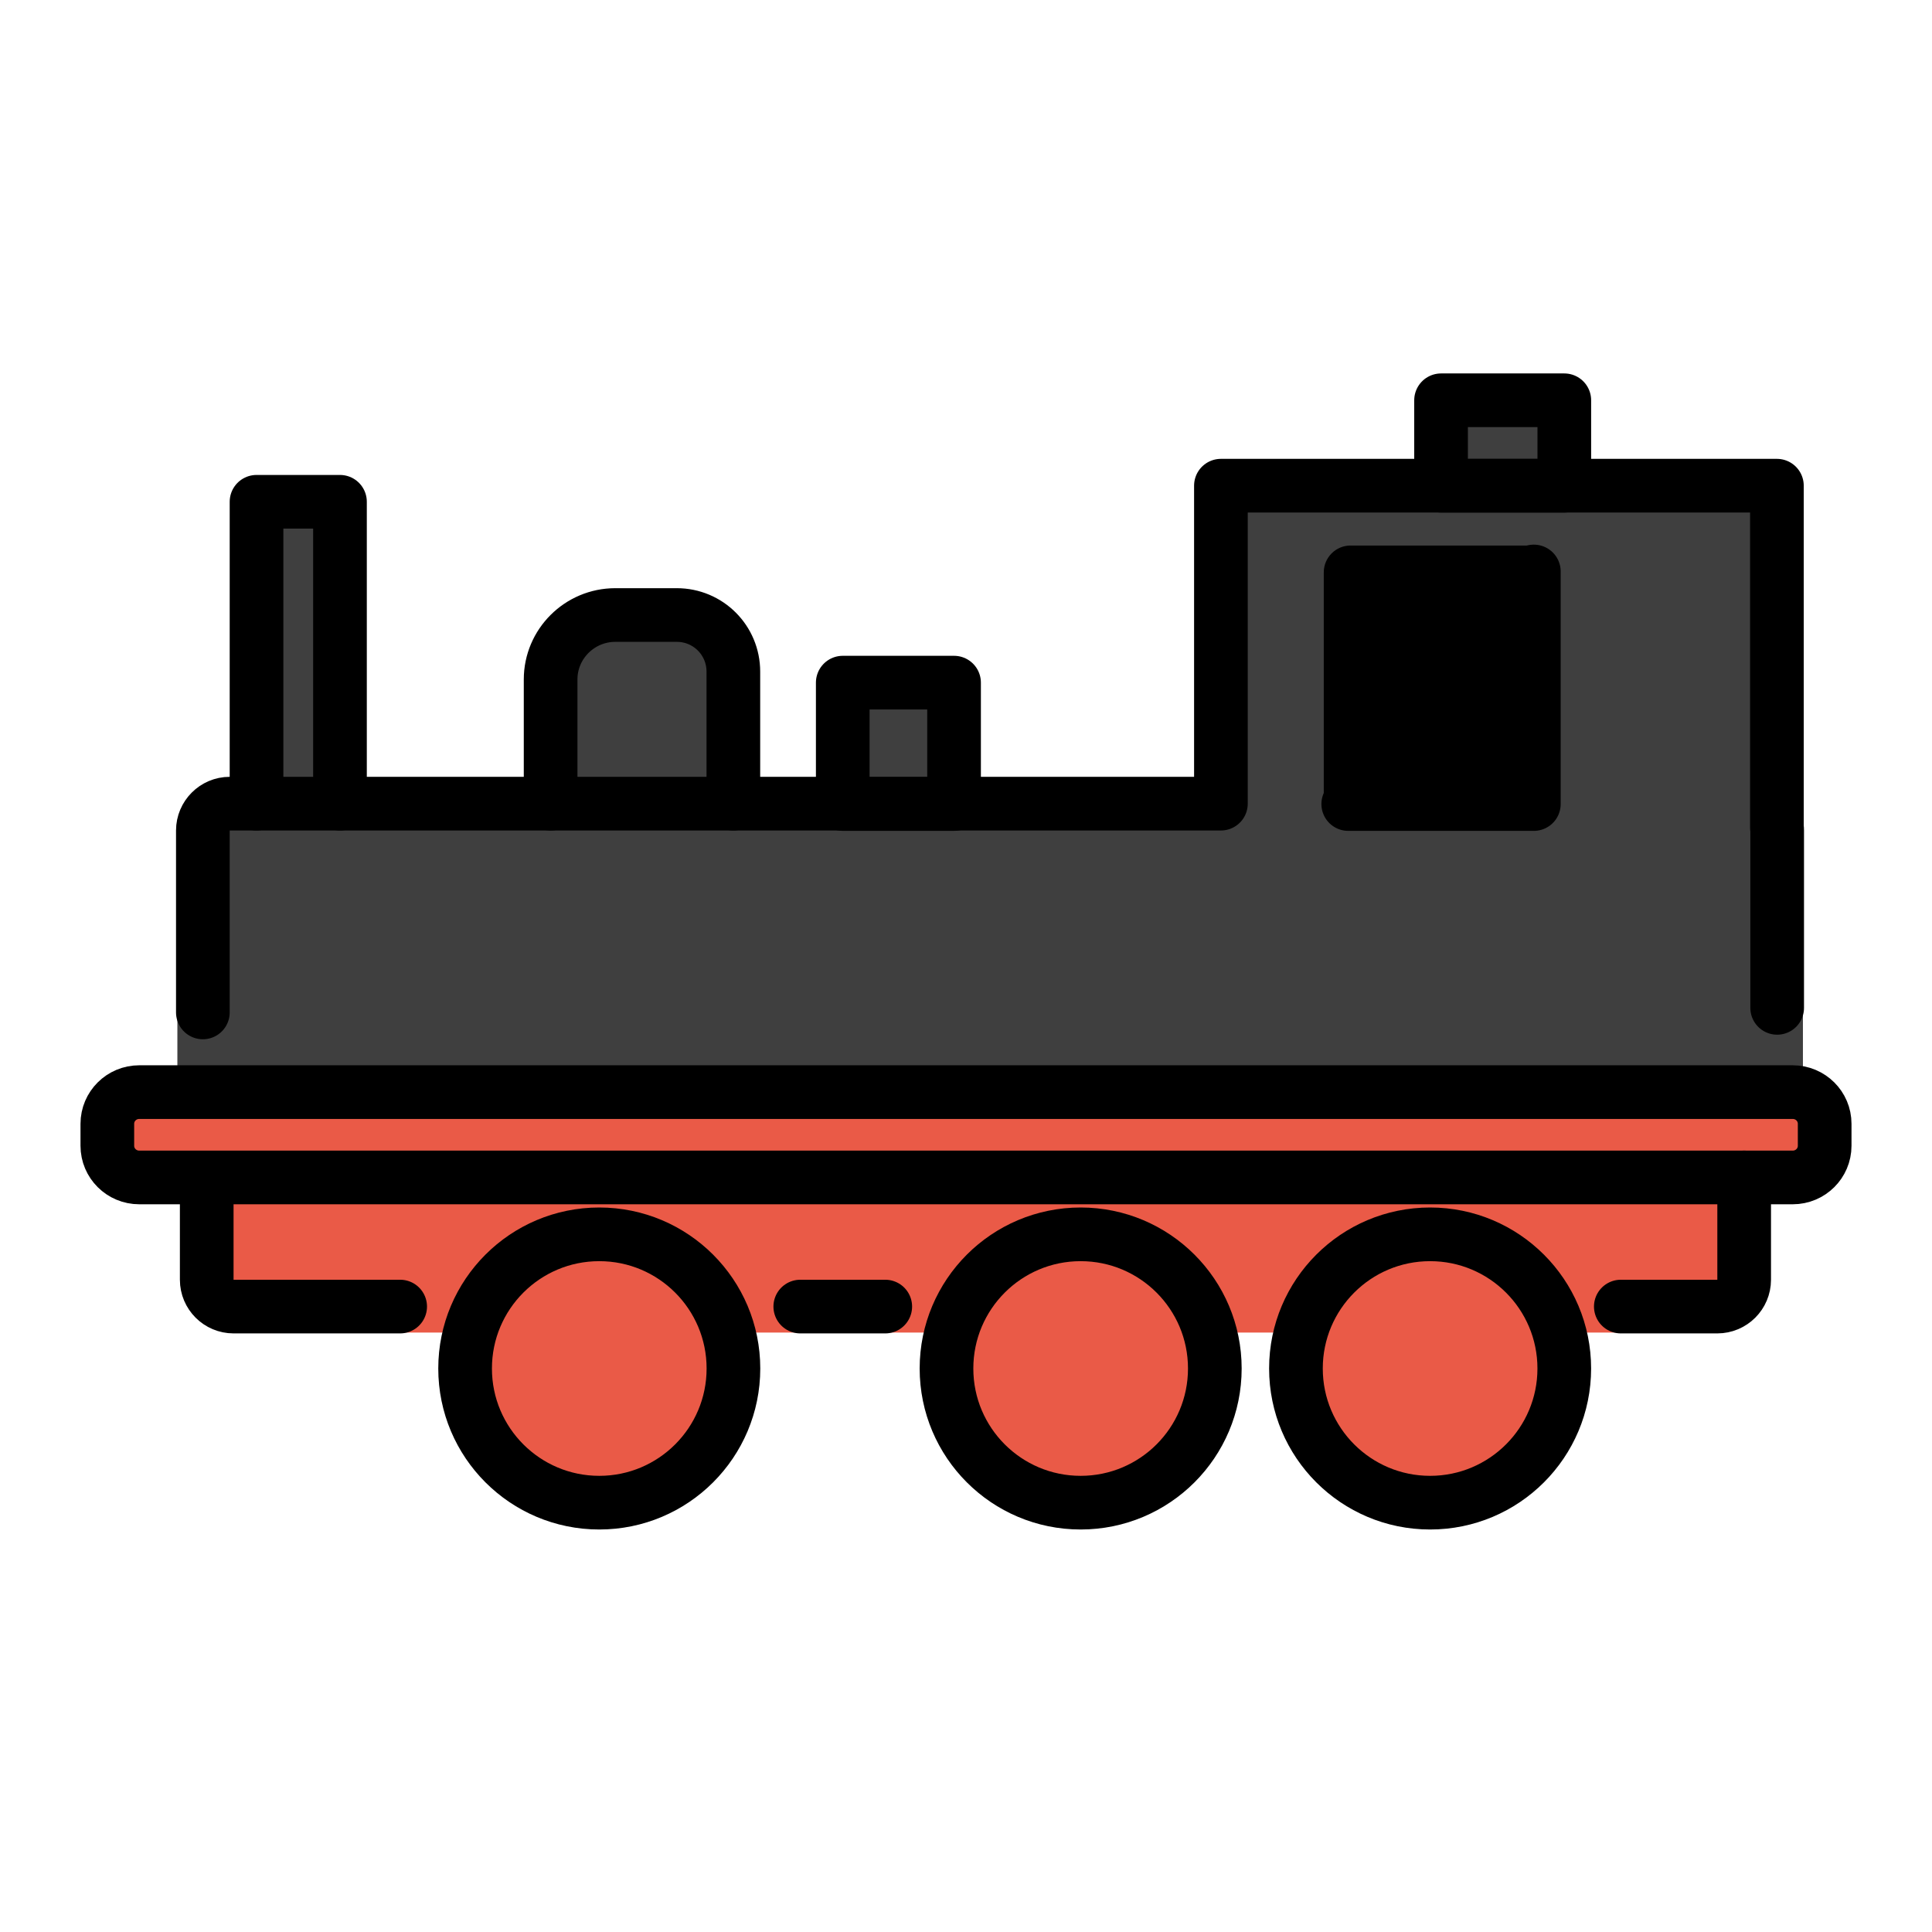
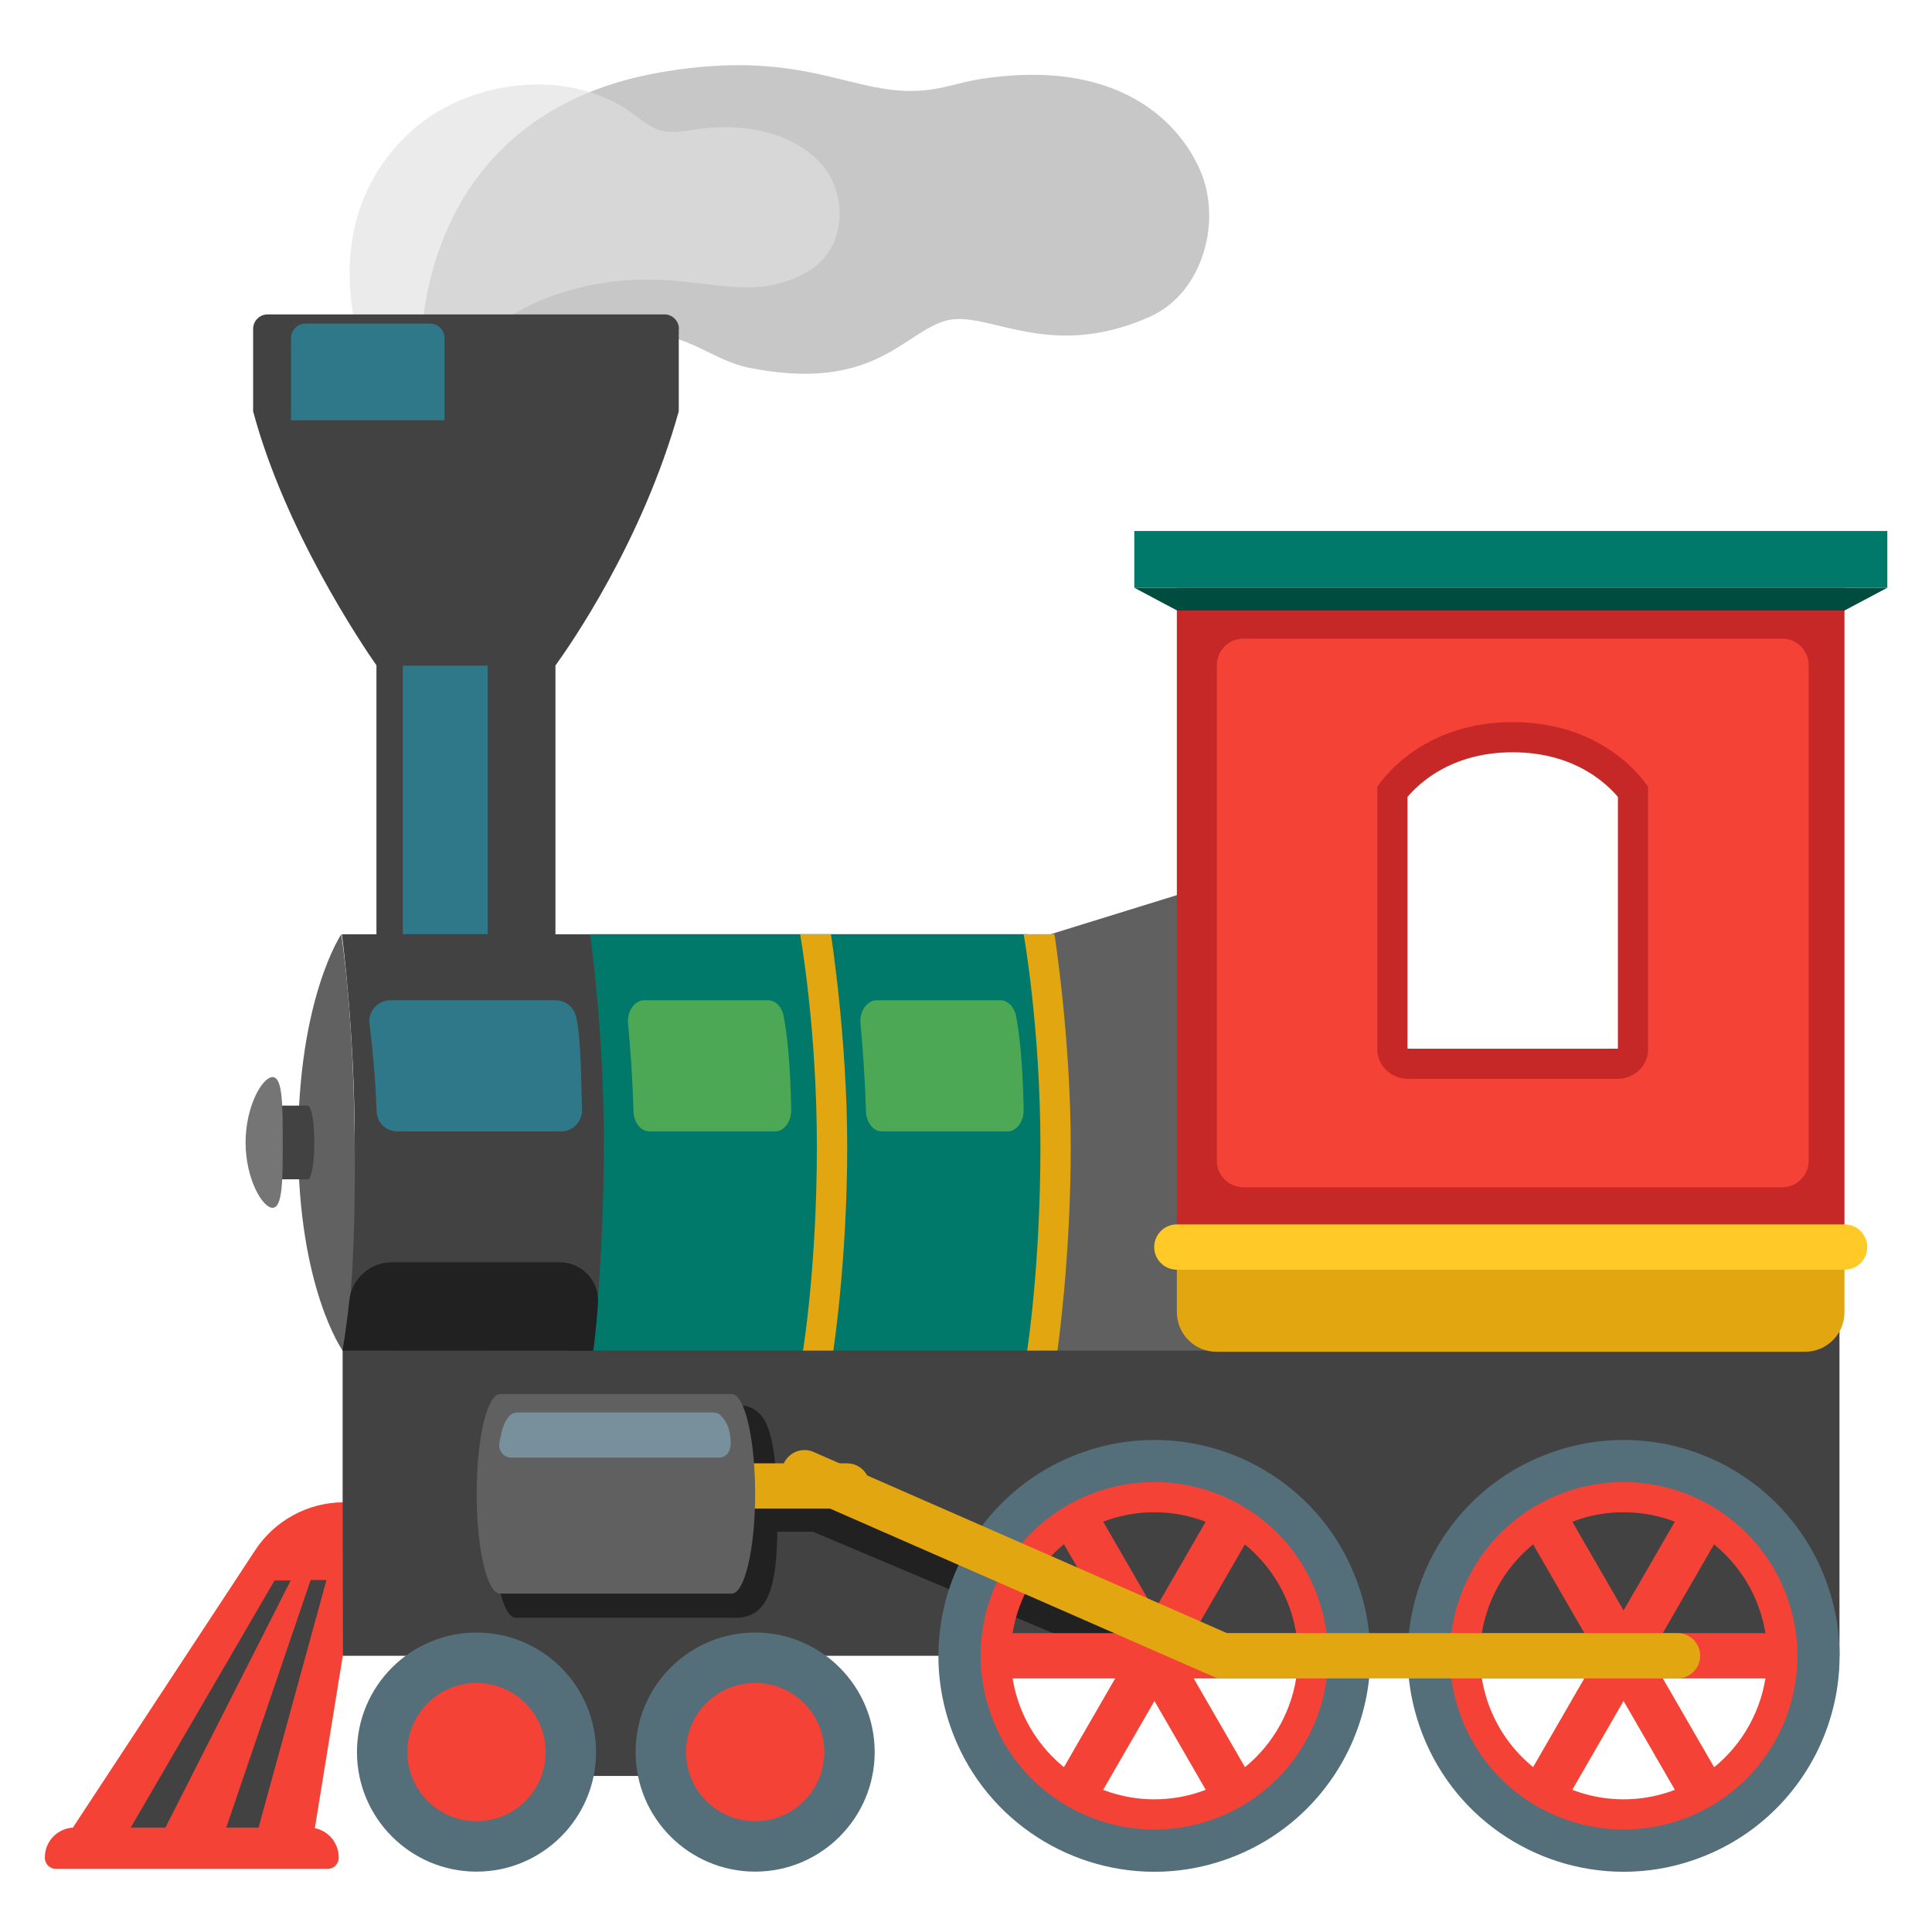
- <svg xmlns="http://www.w3.org/2000/svg" viewBox="0 0 72 72">
+ <svg xmlns="http://www.w3.org/2000/svg" version="1.1" id="Layer_6" x="0px" y="0px" viewBox="0 0 128 128" style="enable-background:new 0 0 128 128;" xml:space="preserve">
+   <path style="fill:#F44336;" d="M22.73,99.53c-2.35,0.02-4.53,1.21-5.82,3.17L4.83,121.08l0.09,0c-1.08,0.02-1.95,0.89-1.95,1.98  v0.02c0,0.41,0.33,0.74,0.74,0.74H21.7c0.41,0,0.74-0.33,0.74-0.74v-0.02c0-0.96-0.68-1.76-1.58-1.94l1.85-11.42L22.73,99.53z" />
+   <path style="opacity:0.85;fill:#BDBDBD;" d="M43.37,22.2c2.21,0.02,4.07,1.73,6.23,2.16c8.22,1.65,10.2-2.24,12.98-3.09  c2.78-0.85,6.78,2.77,13.61-0.29c3.55-1.59,4.84-6.45,3.25-9.86c-0.52-1.12-3.57-7.53-14.37-5.9c-0.82,0.12-1.62,0.34-2.42,0.53  c-5.66,1.35-8.31-2.77-18.82-0.97c-17.2,2.94-16.74,20.06-15.32,23.04C28.51,27.82,34.24,22.1,43.37,22.2z" />
+   <path style="opacity:0.65;fill:#E0E0E0;" d="M27.03,8.89c3.79-3.62,10.53-4.49,14.81-1.42c0.63,0.45,1.23,1,2.01,1.19  c0.75,0.19,1.55,0.02,2.32-0.1c2.91-0.43,6.18,0.12,8.13,2.18c1.95,2.06,1.78,5.71-0.7,7.2c-4.81,2.88-8.63-1.15-16.84,1.6  c-4.91,1.65-8.37,6-9.69,10.72C27.07,30.27,18.31,17.22,27.03,8.89z" />
+   <path style="fill:#424242;" d="M44.98,21.79c0-0.53-0.43-0.96-0.96-0.96H17.73c-0.53,0-0.96,0.43-0.96,0.96v5.46  c2.11,7.89,7.2,15.44,8.17,16.83v19.59H36.8V44.09c0.94-1.3,5.75-8.18,8.17-16.84V21.79z" />
+   <polygon style="fill:#424242;" points="121.87,85.44 115.95,87.73 22.7,87.73 22.7,109.7 33.16,109.7 33.16,117.66 48.44,117.66   48.44,109.7 121.87,109.7 " />
+   <path style="fill:#424242;" d="M39.86,89.48l-17.16-0.01c0,0,0.8-6.26,0.8-13.75S22.65,61.9,22.65,61.9h16.77  c0,0,0.94,4.02,0.94,13.42S39.86,89.48,39.86,89.48z" />
+   <path style="fill:#212121;" d="M54.4,98.45h-2.94c-0.1-2.28-0.38-3.51-0.74-4.23c-0.32-0.62-0.9-1.1-1.6-1.1  c-0.58,0-16.54,7.03-16.54,7.03c0,3.88,0.71,7.03,1.59,7.03c0,0,13,0,14.59,0c2.21,0,2.69-2.25,2.74-5.7h2.36l19.67,8.31l6.32,0.04  L54.4,98.45z" />
+   <polygon style="fill:#606060;" points="103.02,89.48 70.05,89.48 69.59,61.9 78.21,59.23 77.99,74.41 103.74,74.41 " />
+   <path style="fill:#00796B;" d="M39.31,89.48l29.2,0c0.67-3.44,1.34-8.24,1.34-13.72c0-11.06-1.75-13.87-1.75-13.87H53.11H39.1  c0,0,0.91,6.35,0.91,13.84C40.01,83.23,39.31,89.48,39.31,89.48z" />
  <g>
-     <path fill="#EA5A47" d="M7.704,46.583L7.704,46.583z" />
-     <path fill="#3F3F3F" d="M67.19,30.95v9.26c0,0.19-0.05,0.37-0.15,0.51c-0.07-0.01-0.15-0.02-0.23-0.02H6.75 c-0.09-0.14-0.14-0.31-0.14-0.49v-9.26c0-0.55,0.46-1,1.03-1h58.51c0.02,0,0.05,0,0.07,0.01 C66.77,29.99,67.19,30.42,67.19,30.95z" />
-     <path fill="#EA5A47" d="M27.14,49.66h-9.62c0.58-2.11,2.51-3.66,4.81-3.66S26.56,47.55,27.14,49.66z" />
-     <rect x="31.407" y="25.44" width="4.148" height="4.523" fill="#3F3F3F" />
-     <path fill="#3F3F3F" d="M27.296,31.732h-6.741c-0.021,0-0.037-0.017-0.037-0.037v-6.37 c0-1.329,1.078-2.407,2.407-2.407h2.296c1.166,0,2.111,0.945,2.111,2.111v6.667 C27.333,31.715,27.317,31.732,27.296,31.732z" />
-     <rect x="9.556" y="18.695" width="3.111" height="11.63" fill="#3F3F3F" />
-     <path fill="#3F3F3F" d="M7.56,37.73v-6.78c0-0.55,0.45-1,1-1H45.5V18.1h20.72v12.75c0.01,0.03,0.01,0.07,0.01,0.1v6.612 L7.56,37.73z" />
-     <rect x="53.704" y="14.917" width="4.593" height="3.185" fill="#3F3F3F" />
-     <path fill="#EA5A47" d="M45.27,51c0,2.76-2.24,5-5,5s-5-2.24-5-5c0-0.46,0.06-0.91,0.19-1.34c0.44-1.63,1.7-2.93,3.31-3.42 c0.48-0.16,0.98-0.24,1.5-0.24c0.93,0,1.79,0.25,2.53,0.69c1.11,0.65,1.94,1.71,2.28,2.97 C45.21,50.09,45.27,50.54,45.27,51z" />
-     <line x1="29.824" x2="32.991" y1="48.692" y2="48.692" fill="none" />
-     <path fill="#EA5A47" d="M68,41.88v0.82c0,0.65-0.53,1.18-1.19,1.18H65v4.71c0,0.59-0.48,1.07-1.07,1.07h-5.81 c-0.13-0.46-0.32-0.89-0.57-1.29c-0.88-1.42-2.46-2.37-4.25-2.37c-1.39,0-2.64,0.56-3.55,1.48c-0.59,0.6-1.04,1.34-1.27,2.18 h-3.4c-0.34-1.26-1.17-2.32-2.28-2.97c-0.74-0.44-1.6-0.69-2.53-0.69c-0.52,0-1.02,0.08-1.5,0.24c-1.61,0.49-2.87,1.79-3.31,3.42 h-8.32c-0.58-2.11-2.51-3.66-4.81-3.66s-4.23,1.55-4.81,3.66H9.04c-1.26,0-2.28-1.02-2.28-2.28v-3.5H5.19 c-0.66,0-1.19-0.53-1.19-1.18v-0.82c0-0.65,0.53-1.18,1.19-1.18h61.62c0.08,0,0.16,0.01,0.23,0.02 C67.59,40.83,68,41.31,68,41.88z" />
-     <path fill="#EA5A47" d="M58.3,51c0,2.76-2.24,5-5,5c-2.77,0-5-2.24-5-5c0-0.46,0.06-0.91,0.18-1.34 c0.23-0.84,0.68-1.58,1.27-2.18c0.91-0.92,2.16-1.48,3.55-1.48c1.79,0,3.37,0.95,4.25,2.37c0.25,0.4,0.44,0.83,0.57,1.29 C58.24,50.09,58.3,50.54,58.3,51z" />
-     <path fill="#EA5A47" d="M27.33,51c0,2.76-2.24,5-5,5s-5-2.24-5-5c0-0.46,0.06-0.91,0.19-1.34c0.58-2.11,2.51-3.66,4.81-3.66 s4.23,1.55,4.81,3.66C27.27,50.09,27.33,50.54,27.33,51z" />
-     <path d="M57.333,29.964h-8v-8.634c0-0.552,0.448-1,1-1h7V29.964z" />
+     <g>
+       <path style="fill:#546E7A;" d="M50.03,112.16c2.16,0,3.92,1.76,3.92,3.92S52.19,120,50.03,120s-3.92-1.76-3.92-3.92    S47.87,112.16,50.03,112.16 M50.03,108.16c-4.37,0-7.92,3.55-7.92,7.92s3.55,7.92,7.92,7.92c4.37,0,7.92-3.55,7.92-7.92    S54.4,108.16,50.03,108.16L50.03,108.16z" />
+     </g>
+     <circle style="fill:#F44336;" cx="50.03" cy="116.08" r="4.58" />
  </g>
-   <g />
-   <g />
-   <g />
  <g>
-     <rect x="31.407" y="25.44" width="4.148" height="4.523" fill="none" stroke="#000000" stroke-linecap="round" stroke-linejoin="round" stroke-miterlimit="10" stroke-width="2" />
-     <path fill="none" stroke="#000000" stroke-linecap="round" stroke-linejoin="round" stroke-miterlimit="10" stroke-width="2" d="M27.33,25.03v4.92h-6.81v-4.63c0-1.32,1.08-2.4,2.41-2.4h2.29C26.39,22.92,27.33,23.86,27.33,25.03z" />
-     <rect x="9.56" y="18.7" width="3.11" height="11.25" fill="none" stroke="#000000" stroke-linecap="round" stroke-linejoin="round" stroke-miterlimit="10" stroke-width="2" />
-     <path fill="none" stroke="#000000" stroke-linecap="round" stroke-linejoin="round" stroke-miterlimit="10" stroke-width="2" d="M66.23,37.56v-6.61c0-0.03,0-0.07-0.01-0.1v-12.75H58.3h-4.6h-8.2v11.85h-9.94h-4.15h-4.08" />
-     <path fill="none" stroke="#000000" stroke-linecap="round" stroke-linejoin="round" stroke-miterlimit="10" stroke-width="2" d="M7.56,37.73v-6.78c0-0.55,0.45-1,1-1h1" />
-     <line x1="20.52" x2="12.67" y1="29.95" y2="29.95" fill="none" stroke="#000000" stroke-linecap="round" stroke-linejoin="round" stroke-miterlimit="10" stroke-width="2" />
-     <rect x="53.704" y="14.917" width="4.593" height="3.185" fill="none" stroke="#000000" stroke-linecap="round" stroke-linejoin="round" stroke-miterlimit="10" stroke-width="2" />
-     <path fill="none" stroke="#000000" stroke-linecap="round" stroke-linejoin="round" stroke-miterlimit="10" stroke-width="2" d="M7.704,44.583v3.109c0,0.552,0.448,1,1,1h6.209" />
-     <path fill="none" stroke="#000000" stroke-linecap="round" stroke-linejoin="round" stroke-miterlimit="10" stroke-width="2" d="M60.403,48.692H64c0.552,0,1-0.448,1-1v-3.812" />
-     <line x1="29.824" x2="32.991" y1="48.692" y2="48.692" fill="none" stroke="#000000" stroke-linecap="round" stroke-linejoin="round" stroke-miterlimit="10" stroke-width="2" />
-     <path fill="none" stroke="#000000" stroke-linecap="round" stroke-linejoin="round" stroke-miterlimit="10" stroke-width="2" d="M68,41.88v0.82c0,0.65-0.53,1.18-1.19,1.18H5.19c-0.66,0-1.19-0.53-1.19-1.18v-0.82c0-0.65,0.53-1.18,1.19-1.18h61.62 C67.47,40.7,68,41.23,68,41.88z" />
-     <circle cx="53.296" cy="51" r="5" fill="none" stroke="#000000" stroke-linecap="round" stroke-linejoin="round" stroke-miterlimit="10" stroke-width="2" />
-     <circle cx="40.273" cy="51" r="5" fill="none" stroke="#000000" stroke-linecap="round" stroke-linejoin="round" stroke-miterlimit="10" stroke-width="2" />
-     <circle cx="22.333" cy="51" r="5" fill="none" stroke="#000000" stroke-linecap="round" stroke-linejoin="round" stroke-miterlimit="10" stroke-width="2" />
-     <polyline fill="none" stroke="#000000" stroke-linecap="round" stroke-linejoin="round" stroke-miterlimit="10" stroke-width="2" points="57.162,21.297 57.162,29.964 50.245,29.964" />
+     <g>
+       <path style="fill:#546E7A;" d="M31.57,112.16c2.16,0,3.92,1.76,3.92,3.92S33.73,120,31.57,120s-3.92-1.76-3.92-3.92    S29.41,112.16,31.57,112.16 M31.57,108.16c-4.37,0-7.92,3.55-7.92,7.92S27.2,124,31.57,124s7.92-3.55,7.92-7.92    S35.95,108.16,31.57,108.16L31.57,108.16z" />
+     </g>
+     <circle style="fill:#F44336;" cx="31.57" cy="116.08" r="4.58" />
  </g>
+   <path style="fill:none;stroke:#607D8B;stroke-width:3;stroke-miterlimit:10;" d="M36.82,104.98" />
+   <path style="fill:#C62828;" d="M77.97,38.94v44.67h44.23V38.94H77.97z M117.67,77.97H82.54V43.85h35.12V77.97z" />
+   <path style="fill:#2F7889;" d="M29.45,27.85H19.28V22.4c0-0.53,0.43-0.96,0.96-0.96h8.25c0.53,0,0.96,0.43,0.96,0.96V27.85z" />
+   <rect x="26.69" y="44.1" style="fill:#2F7889;" width="5.62" height="17.79" />
+   <path style="fill:#2F7889;" d="M24.48,67.83c0.17,1.38,0.4,3.52,0.47,5.79c0.02,0.75,0.63,1.34,1.38,1.34h10.84  c0.78,0,1.41-0.65,1.39-1.43c-0.07-3.26-0.14-5.16-0.4-6.2c-0.16-0.62-0.71-1.06-1.35-1.06H25.85  C25.02,66.28,24.37,67.01,24.48,67.83z" />
+   <path style="fill:#4CA854;" d="M41.61,67.83c0.13,1.38,0.3,3.52,0.36,5.79c0.02,0.75,0.49,1.34,1.06,1.34h8.32  c0.6,0,1.08-0.65,1.07-1.43c-0.06-3.26-0.3-5.16-0.5-6.2c-0.12-0.62-0.54-1.06-1.03-1.06h-8.22C42.03,66.28,41.53,67.01,41.61,67.83  z" />
+   <path style="fill:#4CA854;" d="M57.01,67.83c0.13,1.38,0.3,3.52,0.36,5.79c0.02,0.75,0.49,1.34,1.06,1.34h8.32  c0.6,0,1.08-0.65,1.07-1.43c-0.06-3.26-0.3-5.16-0.5-6.2c-0.12-0.62-0.54-1.06-1.03-1.06h-8.22C57.43,66.28,56.93,67.01,57.01,67.83  z" />
+   <path style="fill:#F44336;" d="M80.62,44.07V76.9c0,0.97,0.79,1.76,1.77,1.76h35.68c0.97,0,1.76-0.79,1.76-1.76V44.07  c0-0.97-0.79-1.76-1.76-1.76H82.38C81.41,42.31,80.62,43.1,80.62,44.07z M108.19,69.54c0,0.52-0.47,0.94-1.06,0.94H93.31  c-0.58,0-1.06-0.42-1.06-0.94V52.45c0.66-0.88,3.1-3.61,7.97-3.61c4.88,0,7.31,2.73,7.97,3.61V69.54z" />
+   <g>
+     <polygon style="fill:#424242;" points="19.26,104.71 18.19,104.71 8.66,121.08 10.96,121.08  " />
+     <polygon style="fill:#424242;" points="21.63,104.68 20.58,104.68 14.99,121.08 17.13,121.08  " />
+   </g>
+   <g>
+     <path style="fill:#E2A610;" d="M56.13,75.96c0-7.19-1.08-14.07-1.08-14.07h-2.04c0,0,1.11,6.17,1.11,14.07   c0,7.97-0.92,13.52-0.92,13.52h2.01C55.21,89.48,56.13,83.49,56.13,75.96z" />
+   </g>
+   <g>
+     <path style="fill:#E2A610;" d="M70.94,75.96c0-7.19-1.08-14.07-1.08-14.07h-2.04c0,0,1.11,6.17,1.11,14.07   c0,7.97-0.88,13.52-0.88,13.52h2.01C70.05,89.48,70.94,83.49,70.94,75.96z" />
+   </g>
+   <g>
+     <path style="fill:#546E7A;" d="M107.57,98.4L107.57,98.4c4.82,0,9.11,3.06,10.68,7.62c0.98,2.85,0.8,5.92-0.52,8.63   c-1.32,2.71-3.62,4.75-6.47,5.74c-1.2,0.41-2.44,0.62-3.69,0.62c-4.82,0-9.11-3.06-10.68-7.62c-0.98-2.85-0.8-5.92,0.52-8.63   c1.32-2.71,3.62-4.75,6.47-5.74C105.08,98.6,106.32,98.4,107.57,98.4 M107.57,95.4c-1.55,0-3.12,0.25-4.67,0.79   c-7.46,2.58-11.43,10.72-8.85,18.18c2.04,5.92,7.59,9.64,13.52,9.64c1.55,0,3.12-0.25,4.67-0.79c7.46-2.58,11.43-10.72,8.85-18.18   C119.04,99.11,113.5,95.4,107.57,95.4L107.57,95.4z" />
+   </g>
+   <g>
+     <path style="fill:#F44336;" d="M107.57,100.19L107.57,100.19c4.05,0,7.66,2.58,8.99,6.41c0.83,2.4,0.67,4.98-0.44,7.26   c-1.11,2.28-3.05,4-5.45,4.83c-1.01,0.35-2.05,0.52-3.1,0.52c-4.05,0-7.66-2.58-8.99-6.41c-0.83-2.4-0.67-4.98,0.44-7.26   c1.11-2.28,3.05-4,5.45-4.83C105.47,100.36,106.52,100.19,107.57,100.19 M107.57,98.19c-1.25,0-2.51,0.2-3.76,0.63   c-6.01,2.07-9.2,8.62-7.12,14.63c1.64,4.76,6.1,7.76,10.88,7.76c1.25,0,2.51-0.2,3.76-0.63c6.01-2.07,9.2-8.62,7.12-14.63   C116.8,101.18,112.34,98.19,107.57,98.19L107.57,98.19z" />
+   </g>
+   <g>
+     <line style="fill:none;stroke:#F44336;stroke-width:3;stroke-miterlimit:10;" x1="117.65" y1="109.7" x2="97.48" y2="109.7" />
+     <line style="fill:none;stroke:#F44336;stroke-width:3;stroke-miterlimit:10;" x1="102.52" y1="100.96" x2="112.61" y2="118.43" />
+     <line style="fill:none;stroke:#F44336;stroke-width:3;stroke-miterlimit:10;" x1="102.52" y1="118.43" x2="112.61" y2="100.96" />
+   </g>
+   <g>
+     <path style="fill:#546E7A;" d="M76.48,98.4L76.48,98.4c4.82,0,9.11,3.06,10.68,7.62c0.98,2.85,0.8,5.92-0.52,8.63   c-1.32,2.71-3.62,4.75-6.47,5.74c-1.2,0.41-2.44,0.62-3.69,0.62c-4.82,0-9.11-3.06-10.68-7.62c-0.98-2.85-0.8-5.92,0.52-8.63   c1.32-2.71,3.62-4.75,6.47-5.74C73.99,98.6,75.23,98.4,76.48,98.4 M76.48,95.4c-1.55,0-3.12,0.25-4.67,0.79   c-7.46,2.58-11.43,10.72-8.85,18.18c2.04,5.92,7.59,9.64,13.52,9.64c1.55,0,3.12-0.25,4.67-0.79c7.46-2.58,11.43-10.72,8.85-18.18   C87.96,99.11,82.41,95.4,76.48,95.4L76.48,95.4z" />
+   </g>
+   <g>
+     <path style="fill:#F44336;" d="M76.48,100.19L76.48,100.19c4.05,0,7.66,2.58,8.99,6.41c0.83,2.4,0.67,4.98-0.44,7.26   c-1.11,2.28-3.05,4-5.45,4.83c-1.01,0.35-2.05,0.52-3.1,0.52c-4.05,0-7.66-2.58-8.99-6.41c-0.83-2.4-0.67-4.98,0.44-7.26   c1.11-2.28,3.05-4,5.45-4.83C74.39,100.36,75.43,100.19,76.48,100.19 M76.48,98.19c-1.25,0-2.51,0.2-3.76,0.63   c-6.01,2.07-9.2,8.62-7.12,14.63c1.64,4.76,6.1,7.76,10.88,7.76c1.25,0,2.51-0.2,3.76-0.63c6.01-2.07,9.2-8.62,7.12-14.63   C85.72,101.18,81.26,98.19,76.48,98.19L76.48,98.19z" />
+   </g>
+   <g>
+     <line style="fill:none;stroke:#F44336;stroke-width:3;stroke-miterlimit:10;" x1="86.57" y1="109.7" x2="66.4" y2="109.7" />
+     <line style="fill:none;stroke:#F44336;stroke-width:3;stroke-miterlimit:10;" x1="71.44" y1="100.96" x2="81.53" y2="118.43" />
+     <line style="fill:none;stroke:#F44336;stroke-width:3;stroke-miterlimit:10;" x1="71.44" y1="118.43" x2="81.53" y2="100.96" />
+   </g>
+   <path style="fill:#E2A610;" d="M119.58,89.56H80.6c-1.45,0-2.63-1.18-2.63-2.63v-3.31h44.23v3.31  C122.21,88.38,121.03,89.56,119.58,89.56z" />
+   <line style="fill:none;stroke:#FFCA28;stroke-width:3;stroke-linecap:round;stroke-miterlimit:10;" x1="77.97" y1="82.62" x2="122.21" y2="82.62" />
+   <line style="fill:none;stroke:#E2A610;stroke-width:3;stroke-linecap:round;stroke-miterlimit:10;" x1="56.12" y1="98.45" x2="34.17" y2="98.45" />
+   <g>
+     <polyline style="fill:none;stroke:#E2A610;stroke-width:3;stroke-linecap:round;stroke-miterlimit:10;" points="111.14,109.7    80.98,109.7 53.3,97.57  " />
+   </g>
+   <path style="fill:#616161;" d="M22.61,61.9c0,0-2.86,4.22-2.86,13.83s2.95,13.75,2.95,13.75s0.81-2.5,0.81-12.3  S22.61,61.9,22.61,61.9z" />
+   <path style="fill:#424242;" d="M17.47,73.25h2.97c0,0,0.38,0.25,0.38,2.44s-0.38,2.44-0.38,2.44h-2.97V73.25z" />
+   <path style="fill:#757575;" d="M18.73,75.69c0,2.39,0.01,4.33-0.67,4.33c-0.68,0-1.79-1.94-1.79-4.33s1.11-4.33,1.79-4.33  C18.74,71.36,18.73,73.3,18.73,75.69z" />
+   <path style="fill:#212121;" d="M23.14,86.18c-0.22,2.05-0.45,3.3-0.45,3.3l16.61,0.01c0,0,0.17-1.06,0.32-3.14  c0.11-1.47-1.06-2.72-2.54-2.72h-11.1C24.52,83.62,23.29,84.72,23.14,86.18z" />
+   <rect x="33.13" y="92.36" style="fill:#606060;" width="15.35" height="13.22" />
+   <ellipse style="fill:#606060;" cx="48.48" cy="98.97" rx="1.55" ry="6.61" />
+   <ellipse style="fill:#606060;" cx="33.13" cy="98.97" rx="1.55" ry="6.61" />
+   <path style="fill:#78909C;" d="M47.61,96.57H33.88c-0.52,0-0.88-0.47-0.79-0.98c0.15-0.86,0.3-1.49,0.78-1.88  c0.12-0.1,0.29-0.13,0.45-0.13h12.91c0.21,0,0.43,0.07,0.56,0.23c0.45,0.51,0.61,1.03,0.62,1.83  C48.41,96.19,48.11,96.57,47.61,96.57z" />
+   <polygon style="fill:#004D40;" points="122.2,40.45 77.99,40.45 75.15,38.94 125.04,38.94 " />
+   <rect x="75.15" y="35.18" style="fill:#00796B;" width="49.89" height="3.76" />
+   <path style="fill:none;stroke:#C62828;stroke-width:2;stroke-miterlimit:10;" d="M108.19,69.54c0,0.52-0.47,0.94-1.06,0.94H93.31  c-0.58,0-1.06-0.42-1.06-0.94V52.45c0.66-0.88,3.1-3.61,7.97-3.61c4.88,0,7.31,2.73,7.97,3.61V69.54z" />
</svg>
